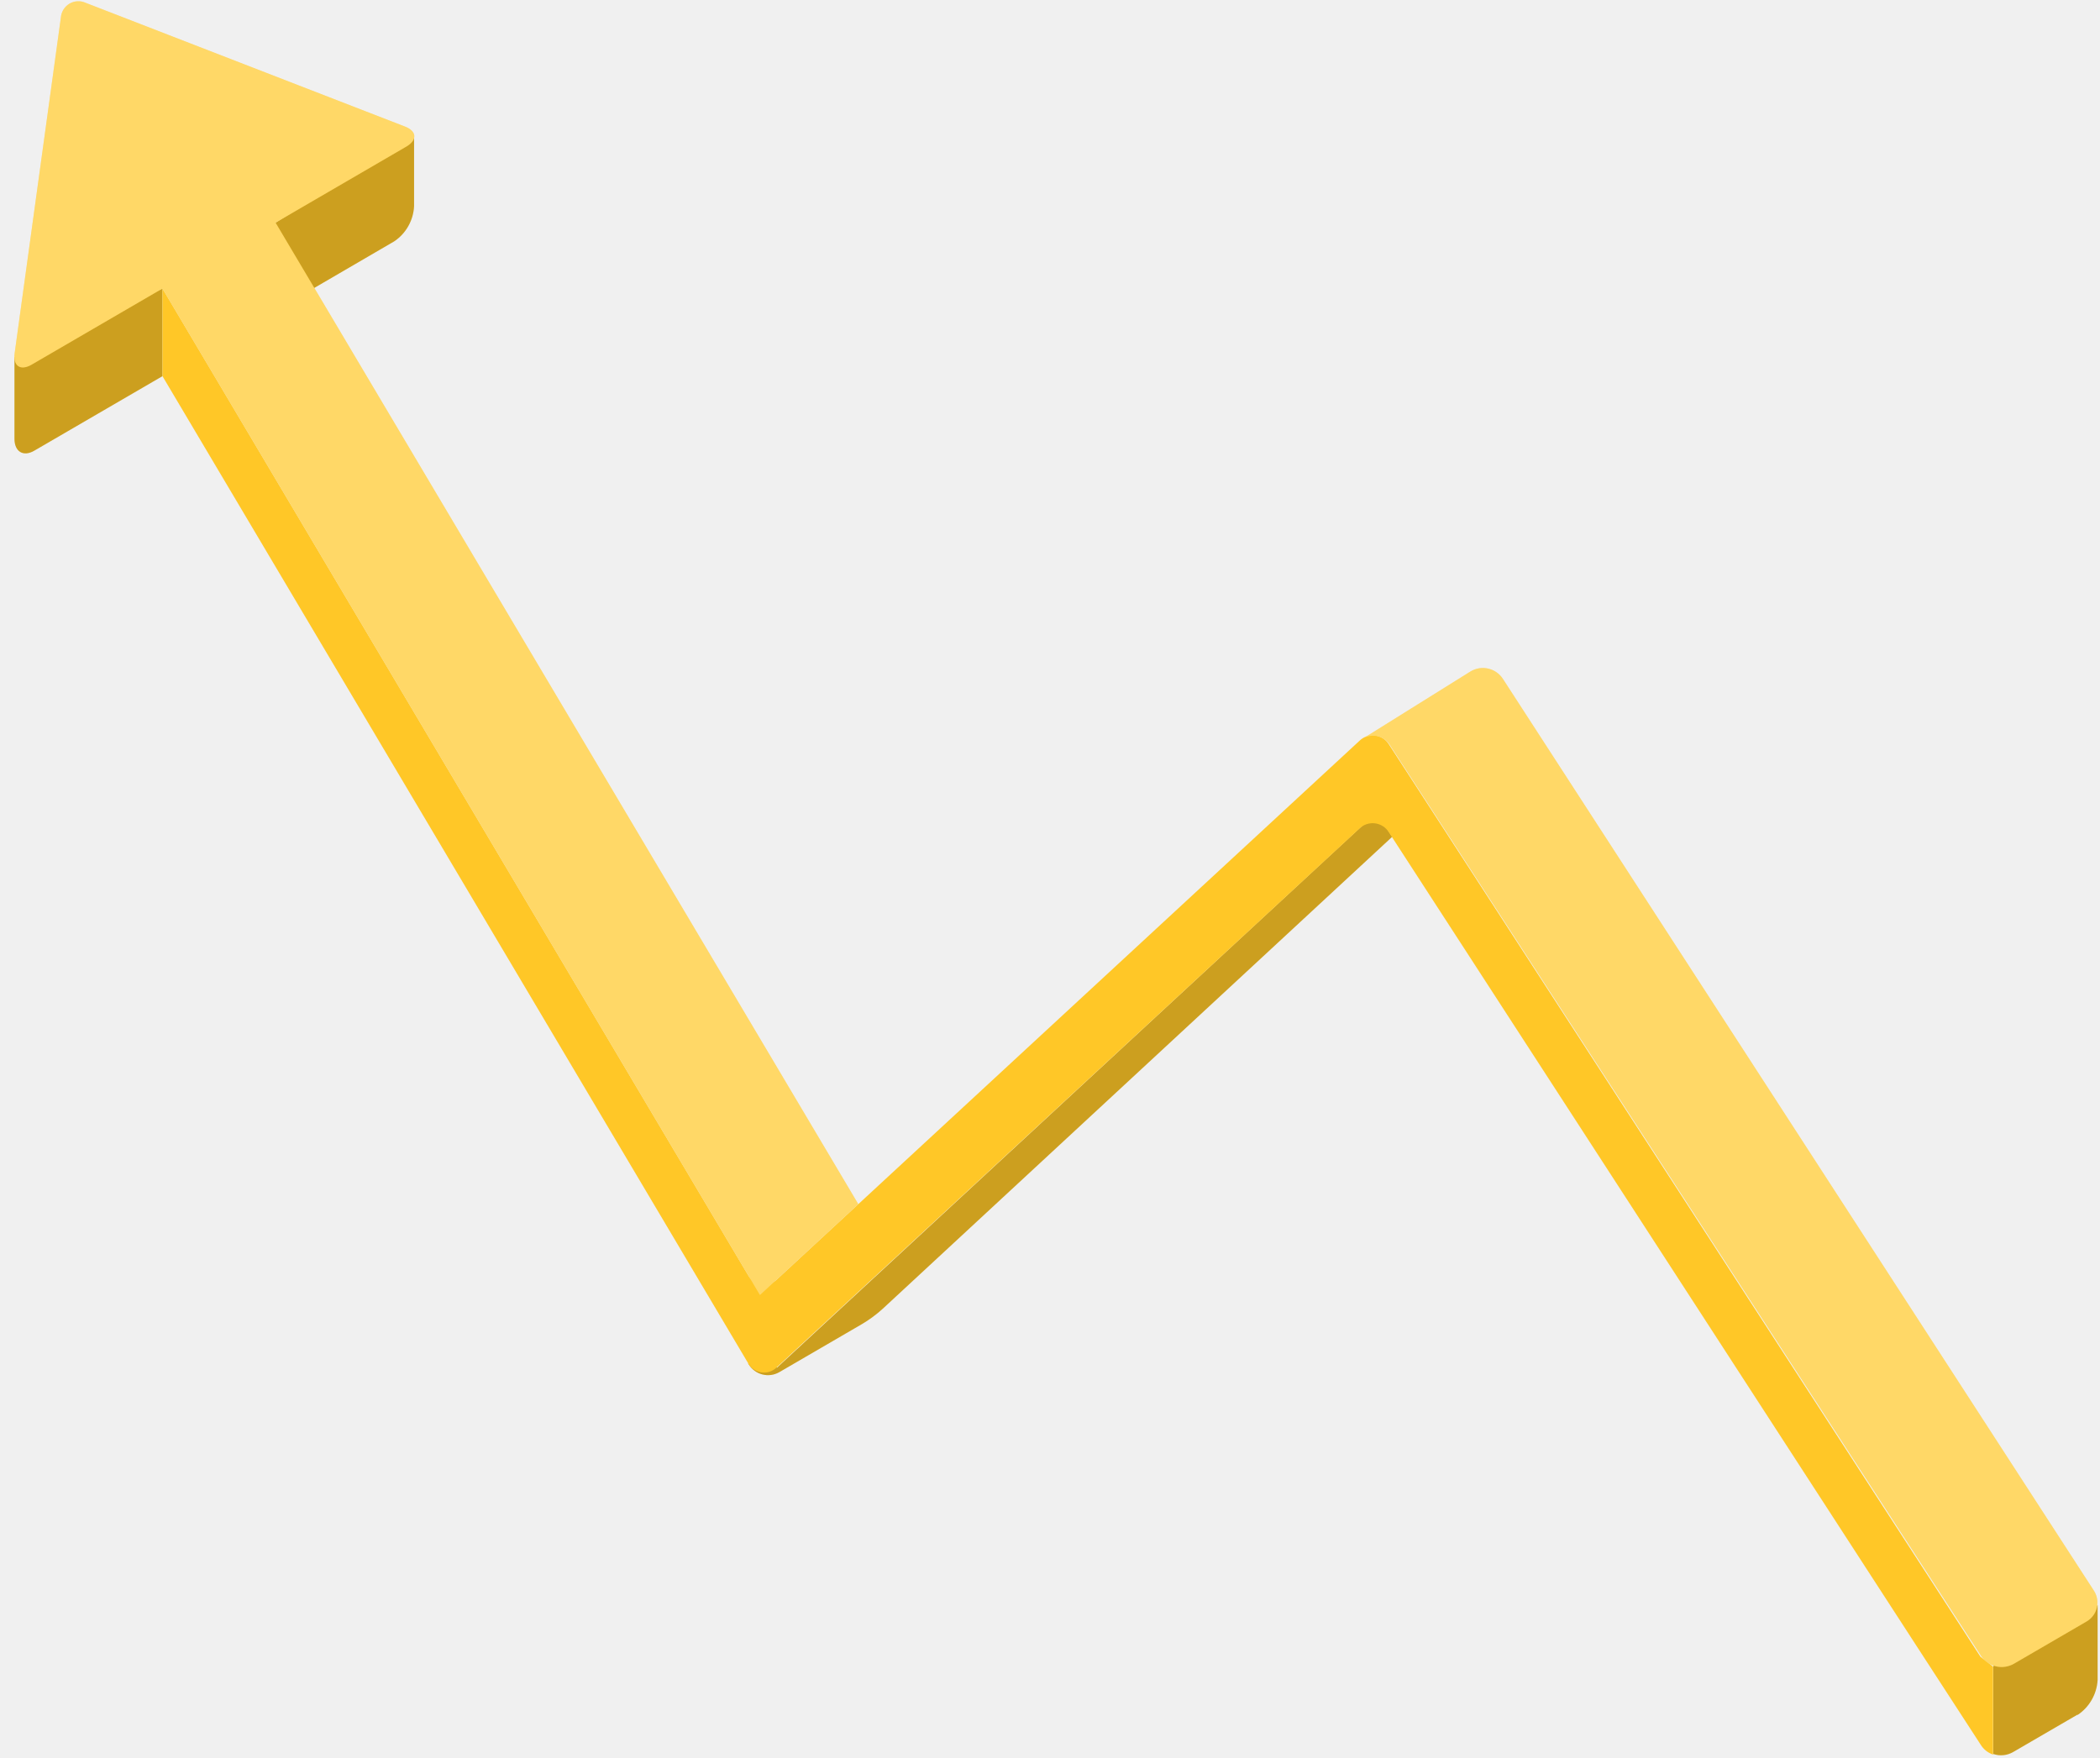
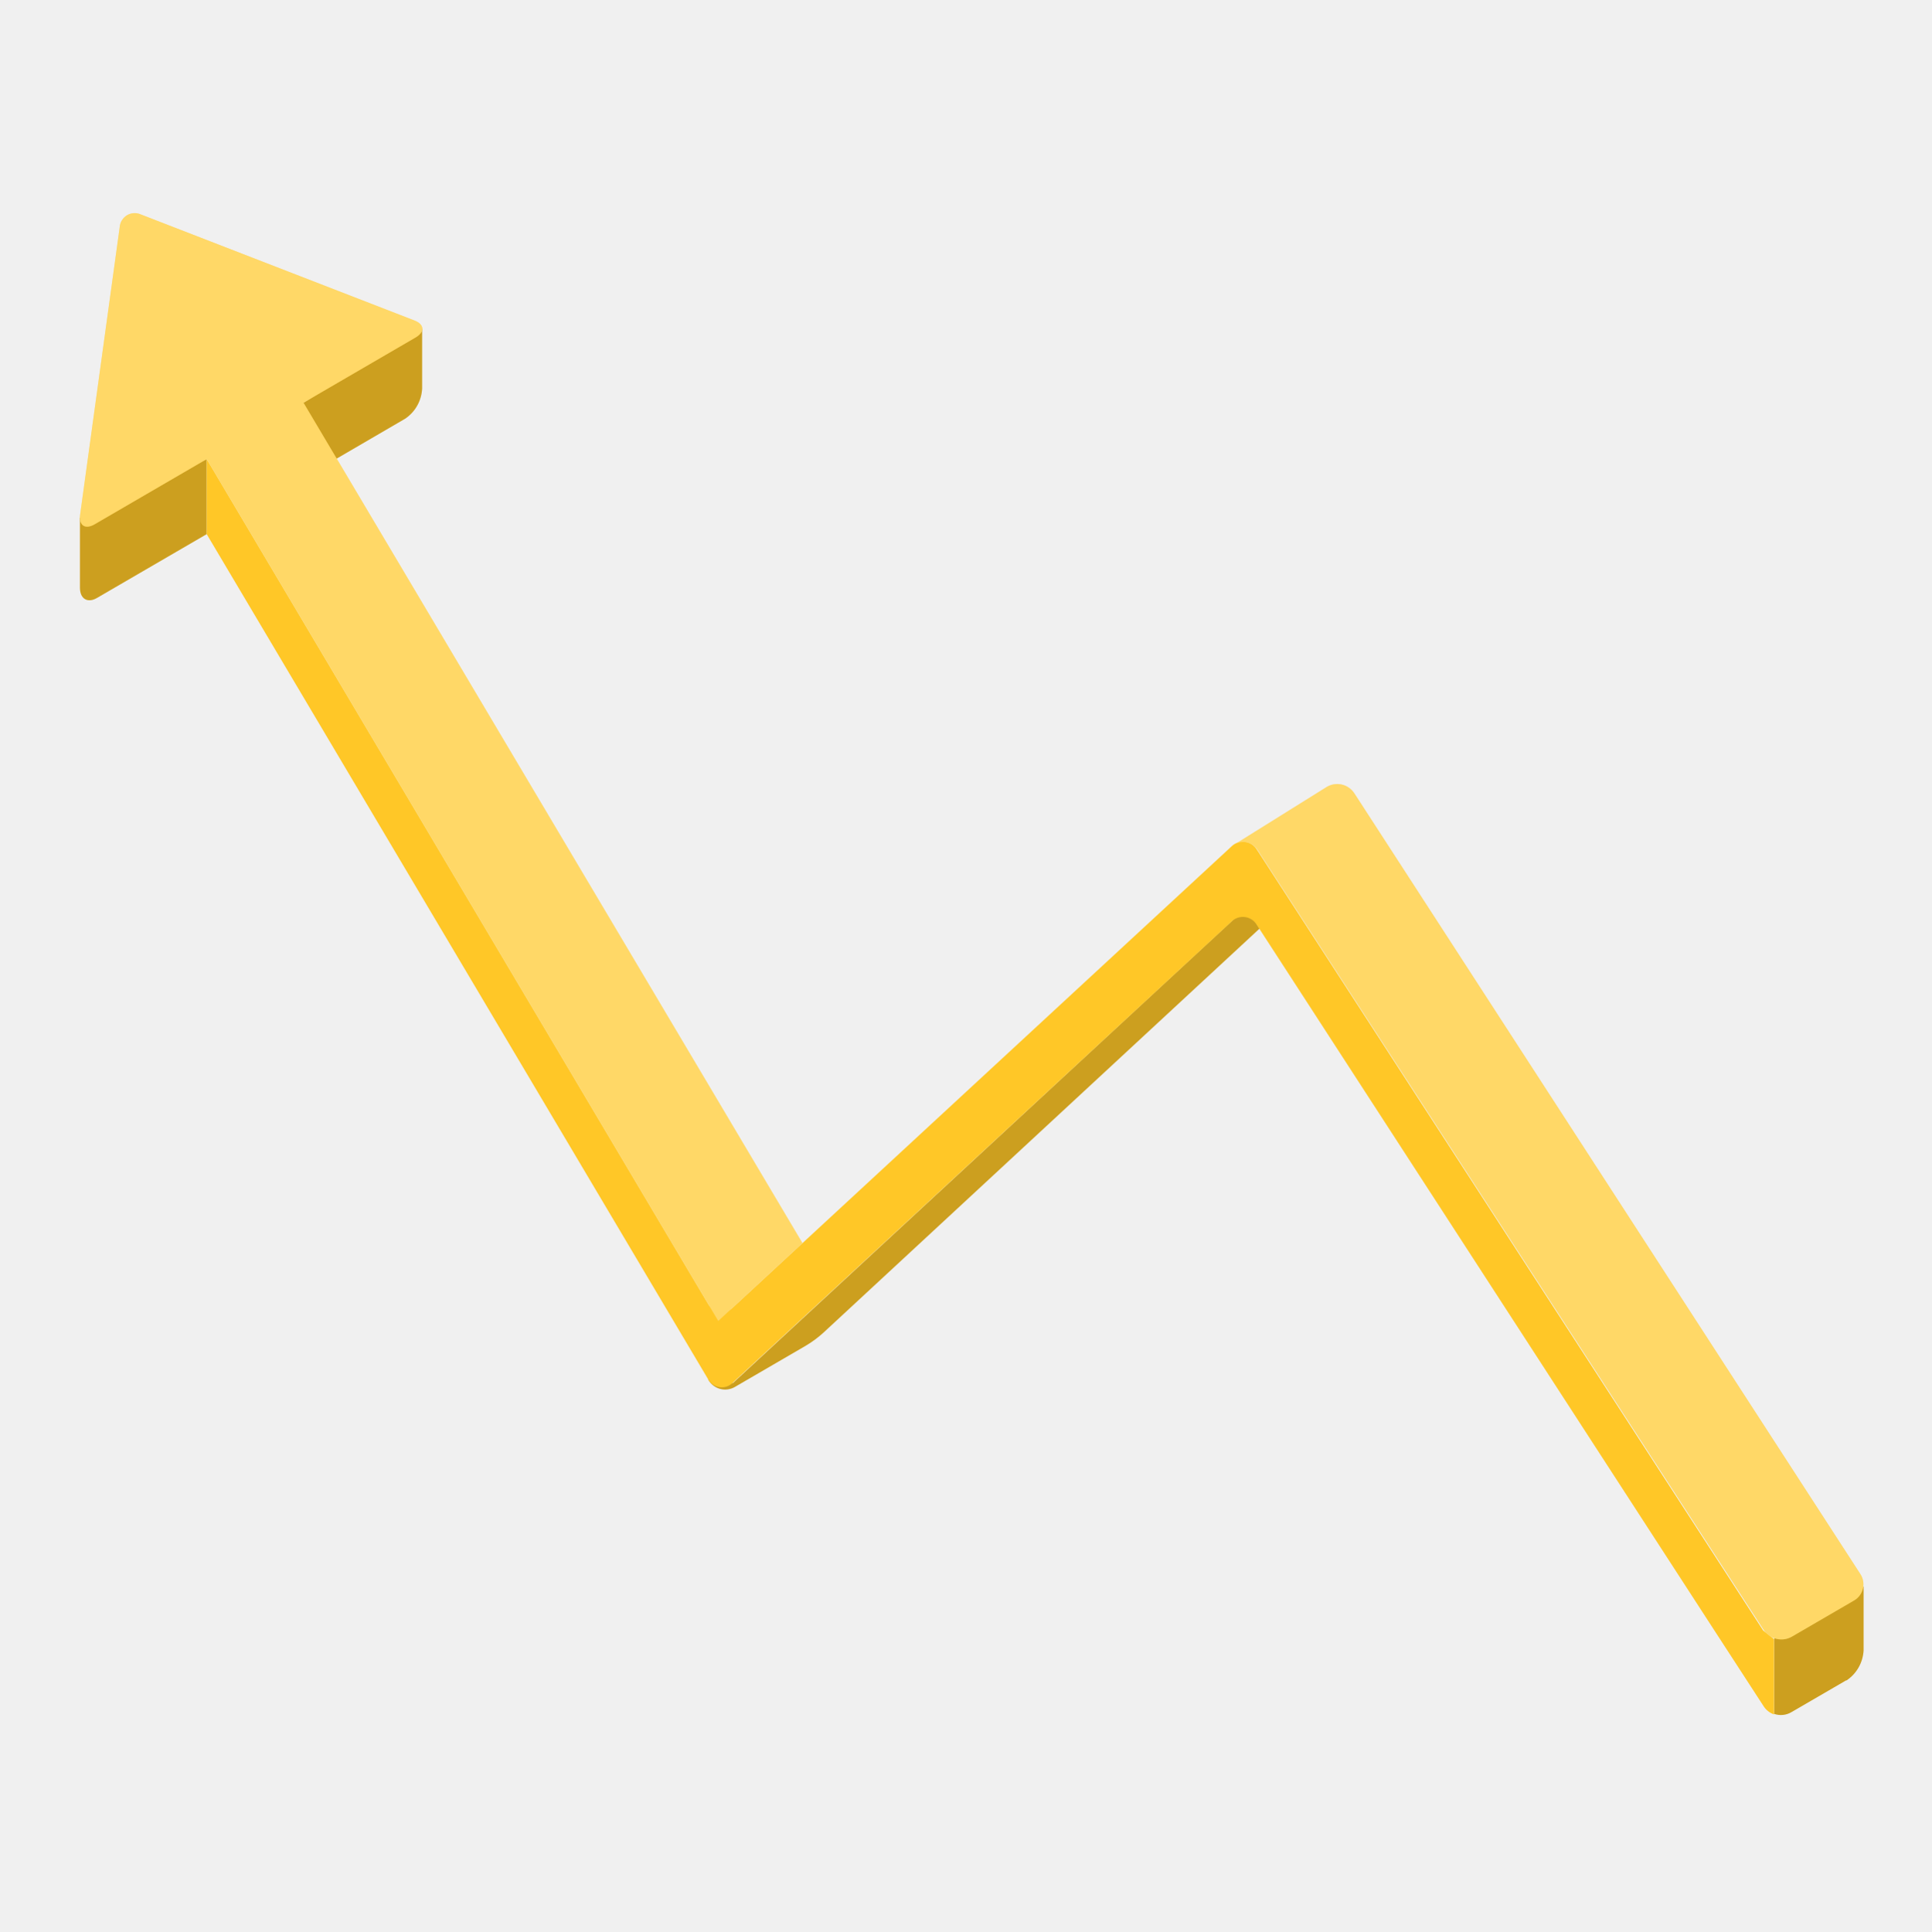
- <svg xmlns="http://www.w3.org/2000/svg" width="135" height="113" viewBox="0 0 135 113" fill="none">
-   <path d="M17.717 14.313V19.96L25.341 15.517C25.715 15.268 26.025 14.933 26.246 14.54C26.468 14.148 26.596 13.709 26.619 13.258V8.751L17.717 14.313Z" fill="#FFC727" />
-   <path opacity="0.2" d="M17.717 14.313V19.96L25.341 15.517C25.715 15.268 26.025 14.933 26.246 14.54C26.468 14.148 26.596 13.709 26.619 13.258V8.751L17.717 14.313Z" fill="black" />
-   <path d="M0.93 22.96V28.213C0.93 29.044 1.504 29.385 2.207 28.973L10.444 24.183V18.55L0.93 22.96Z" fill="#FFC727" />
-   <path opacity="0.2" d="M0.93 22.96V28.213C0.93 29.044 1.504 29.385 2.207 28.973L10.444 24.183V18.55L0.93 22.96Z" fill="black" />
-   <path d="M89.497 53.798L88.488 52.24L49.958 87.92L48.087 87.649L48.119 87.694C48.315 88.025 48.633 88.265 49.003 88.362C49.373 88.46 49.766 88.407 50.098 88.216L55.411 85.126C55.888 84.844 56.335 84.514 56.745 84.141L89.497 53.798Z" fill="#FFC727" />
-   <path opacity="0.2" d="M89.497 53.798L88.488 52.24L49.958 87.92L48.087 87.649L48.119 87.694C48.315 88.025 48.633 88.265 49.003 88.362C49.373 88.46 49.766 88.407 50.098 88.216L55.411 85.126C55.888 84.844 56.335 84.514 56.745 84.141L89.497 53.798Z" fill="black" />
-   <path d="M10.444 18.55V24.183L48.08 87.617C48.166 87.782 48.29 87.923 48.441 88.03C48.591 88.137 48.765 88.206 48.947 88.233C49.13 88.259 49.316 88.242 49.49 88.182C49.665 88.122 49.823 88.021 49.951 87.888L87.377 53.283C87.509 53.151 87.668 53.05 87.844 52.989C88.02 52.929 88.208 52.909 88.392 52.932C88.577 52.955 88.754 53.02 88.91 53.122C89.066 53.224 89.197 53.361 89.293 53.521L123.289 105.946L127.325 112.159C127.509 112.463 127.794 112.691 128.129 112.803V107.15L127.312 106.507L123.283 100.294L89.299 47.875C89.203 47.715 89.072 47.578 88.916 47.476C88.76 47.374 88.583 47.309 88.399 47.286C88.214 47.263 88.027 47.282 87.851 47.343C87.675 47.404 87.515 47.505 87.383 47.637L49.958 82.242C49.829 82.373 49.671 82.473 49.496 82.532C49.322 82.591 49.136 82.609 48.955 82.582C48.773 82.556 48.599 82.487 48.449 82.381C48.298 82.275 48.174 82.134 48.087 81.971L10.444 18.55Z" fill="#FFC727" />
-   <path d="M128.142 107.112V112.764C128.352 112.836 128.574 112.861 128.794 112.839C129.015 112.817 129.228 112.747 129.419 112.636L133.531 110.247H133.57C133.939 110 134.247 109.669 134.468 109.281C134.69 108.894 134.819 108.46 134.847 108.013V103.198L128.142 107.112Z" fill="#FFC727" />
-   <path opacity="0.2" d="M128.142 107.112V112.764C128.352 112.836 128.574 112.861 128.794 112.839C129.015 112.817 129.228 112.747 129.419 112.636L133.531 110.247H133.57C133.939 110 134.247 109.669 134.468 109.281C134.69 108.894 134.819 108.46 134.847 108.013V103.198L128.142 107.112Z" fill="black" />
-   <path d="M17.717 14.313L26.127 9.421C26.842 9.002 26.797 8.423 26.025 8.133L5.508 0.182C5.342 0.106 5.161 0.071 4.979 0.081C4.797 0.09 4.62 0.144 4.463 0.238C4.306 0.332 4.174 0.462 4.078 0.618C3.982 0.774 3.925 0.952 3.912 1.135L0.942 22.709C0.827 23.533 1.319 23.861 2.034 23.443L10.444 18.55L48.853 83.259L55.175 77.413L17.717 14.32V14.313Z" fill="#FFC727" />
-   <path opacity="0.3" d="M17.717 14.313L26.127 9.421C26.842 9.002 26.797 8.423 26.025 8.133L5.508 0.182C5.342 0.106 5.161 0.071 4.979 0.081C4.797 0.09 4.62 0.144 4.463 0.238C4.306 0.332 4.174 0.462 4.078 0.618C3.982 0.774 3.925 0.952 3.912 1.135L0.942 22.709C0.827 23.533 1.319 23.861 2.034 23.443L10.444 18.55L48.853 83.259L55.175 77.413L17.717 14.32V14.313Z" fill="white" />
-   <path d="M134.598 102.251L96.61 43.639C96.39 43.304 96.049 43.068 95.659 42.982C95.27 42.895 94.862 42.965 94.522 43.175L87.658 47.457C87.939 47.301 88.267 47.258 88.579 47.336C88.89 47.413 89.16 47.606 89.337 47.875L127.357 106.462C127.58 106.798 127.921 107.037 128.312 107.13C128.703 107.223 129.115 107.164 129.464 106.964L134.157 104.234C134.319 104.137 134.46 104.007 134.571 103.853C134.682 103.699 134.76 103.524 134.802 103.338C134.843 103.153 134.846 102.96 134.811 102.774C134.776 102.587 134.703 102.409 134.598 102.251Z" fill="#FFC727" />
-   <path opacity="0.3" d="M134.598 102.251L96.61 43.639C96.39 43.304 96.049 43.068 95.659 42.982C95.27 42.895 94.862 42.965 94.522 43.175L87.658 47.457C87.939 47.301 88.267 47.258 88.579 47.336C88.89 47.413 89.16 47.606 89.337 47.875L127.357 106.462C127.58 106.798 127.921 107.037 128.312 107.13C128.703 107.223 129.115 107.164 129.464 106.964L134.157 104.234C134.319 104.137 134.46 104.007 134.571 103.853C134.682 103.699 134.76 103.524 134.802 103.338C134.843 103.153 134.846 102.96 134.811 102.774C134.776 102.587 134.703 102.409 134.598 102.251Z" fill="white" />
+ <svg xmlns="http://www.w3.org/2000/svg" width="145" height="145" viewBox="0 0 145 145" fill="none">
+   <path d="M22.791 30.234V35.881L30.416 31.438C30.789 31.188 31.099 30.854 31.321 30.461C31.542 30.069 31.67 29.63 31.693 29.178V24.672L22.791 30.234Z" fill="#FFC727" />
+   <path opacity="0.2" d="M22.791 30.234V35.881L30.416 31.438C30.789 31.188 31.099 30.854 31.321 30.461C31.542 30.069 31.67 29.63 31.693 29.178V24.672L22.791 30.234Z" fill="black" />
+   <path d="M6.004 38.881V44.134C6.004 44.965 6.579 45.306 7.281 44.894L15.518 40.104V34.471L6.004 38.881Z" fill="#FFC727" />
+   <path opacity="0.2" d="M6.004 38.881V44.134C6.004 44.965 6.579 45.306 7.281 44.894L15.518 40.104V34.471L6.004 38.881Z" fill="black" />
+   <path d="M94.571 69.719L93.562 68.161L55.032 103.841L53.161 103.57L53.193 103.615C53.39 103.946 53.707 104.186 54.077 104.283C54.447 104.381 54.84 104.328 55.172 104.137L60.485 101.047C60.962 100.765 61.41 100.435 61.82 100.062L94.571 69.719Z" fill="#FFC727" />
+   <path opacity="0.2" d="M94.571 69.719L93.562 68.161L55.032 103.841L53.161 103.57L53.193 103.615C53.39 103.946 53.707 104.186 54.077 104.283C54.447 104.381 54.84 104.328 55.172 104.137L60.485 101.047C60.962 100.765 61.41 100.435 61.82 100.062L94.571 69.719Z" fill="black" />
+   <path d="M15.518 34.471V40.104L53.155 103.538C53.241 103.702 53.364 103.844 53.515 103.951C53.666 104.058 53.839 104.127 54.022 104.154C54.204 104.18 54.39 104.163 54.565 104.103C54.739 104.043 54.897 103.942 55.026 103.809L92.451 69.204C92.583 69.072 92.743 68.971 92.919 68.91C93.095 68.85 93.282 68.83 93.466 68.853C93.651 68.876 93.828 68.941 93.984 69.043C94.14 69.145 94.271 69.281 94.367 69.442L128.363 121.867L132.399 128.08C132.584 128.383 132.869 128.611 133.204 128.724V123.071L132.386 122.427L128.357 116.215L94.373 63.796C94.277 63.635 94.146 63.499 93.99 63.397C93.834 63.295 93.657 63.23 93.473 63.207C93.288 63.184 93.101 63.203 92.925 63.264C92.749 63.325 92.589 63.425 92.457 63.558L55.032 98.162C54.903 98.294 54.745 98.394 54.571 98.453C54.396 98.512 54.211 98.529 54.029 98.503C53.847 98.477 53.673 98.408 53.523 98.302C53.372 98.195 53.248 98.055 53.161 97.892L15.518 34.471Z" fill="#FFC727" />
+   <path d="M133.216 123.033V128.685C133.426 128.757 133.648 128.782 133.869 128.76C134.089 128.738 134.302 128.668 134.493 128.557L138.606 126.168H138.644C139.013 125.92 139.321 125.59 139.543 125.202C139.764 124.815 139.894 124.381 139.921 123.934V119.118L133.216 123.033Z" fill="#FFC727" />
+   <path opacity="0.2" d="M133.216 123.033V128.685C133.426 128.757 133.648 128.782 133.869 128.76C134.089 128.738 134.302 128.668 134.493 128.557L138.606 126.168H138.644C139.013 125.92 139.321 125.59 139.543 125.202C139.764 124.815 139.894 124.381 139.921 123.934V119.118L133.216 123.033Z" fill="black" />
+   <path d="M22.791 30.234L31.201 25.341C31.916 24.923 31.872 24.344 31.099 24.054L10.582 16.103C10.417 16.027 10.235 15.992 10.053 16.002C9.871 16.011 9.694 16.065 9.537 16.159C9.381 16.253 9.249 16.383 9.153 16.539C9.056 16.695 8.999 16.872 8.986 17.056L6.017 38.63C5.902 39.454 6.393 39.782 7.109 39.364L15.518 34.471L53.927 99.18L60.249 93.334L22.791 30.241V30.234Z" fill="#FFC727" />
+   <path opacity="0.3" d="M22.791 30.234L31.201 25.341C31.916 24.923 31.872 24.344 31.099 24.054L10.582 16.103C10.417 16.027 10.235 15.992 10.053 16.002C9.871 16.011 9.694 16.065 9.537 16.159C9.381 16.253 9.249 16.383 9.153 16.539C9.056 16.695 8.999 16.872 8.986 17.056L6.017 38.63C5.902 39.454 6.393 39.782 7.109 39.364L15.518 34.471L53.927 99.18L60.249 93.334L22.791 30.241V30.234Z" fill="white" />
+   <path d="M139.672 118.172L101.685 59.56C101.464 59.225 101.123 58.989 100.733 58.903C100.344 58.816 99.936 58.886 99.597 59.096L92.732 63.378C93.013 63.222 93.342 63.179 93.653 63.257C93.964 63.334 94.235 63.527 94.412 63.796L132.431 122.383C132.654 122.719 132.996 122.958 133.387 123.051C133.778 123.144 134.189 123.085 134.538 122.885L139.231 120.155C139.394 120.058 139.535 119.928 139.645 119.774C139.756 119.62 139.835 119.445 139.876 119.259C139.917 119.074 139.92 118.881 139.885 118.694C139.85 118.507 139.778 118.33 139.672 118.172Z" fill="#FFC727" />
+   <path opacity="0.3" d="M139.672 118.172L101.685 59.56C101.464 59.225 101.123 58.989 100.733 58.903C100.344 58.816 99.936 58.886 99.597 59.096L92.732 63.378C93.013 63.222 93.342 63.179 93.653 63.257C93.964 63.334 94.235 63.527 94.412 63.796L132.431 122.383C132.654 122.719 132.996 122.958 133.387 123.051C133.778 123.144 134.189 123.085 134.538 122.885L139.231 120.155C139.394 120.058 139.535 119.928 139.645 119.774C139.756 119.62 139.835 119.445 139.876 119.259C139.917 119.074 139.92 118.881 139.885 118.694C139.85 118.507 139.778 118.33 139.672 118.172Z" fill="white" />
</svg>
